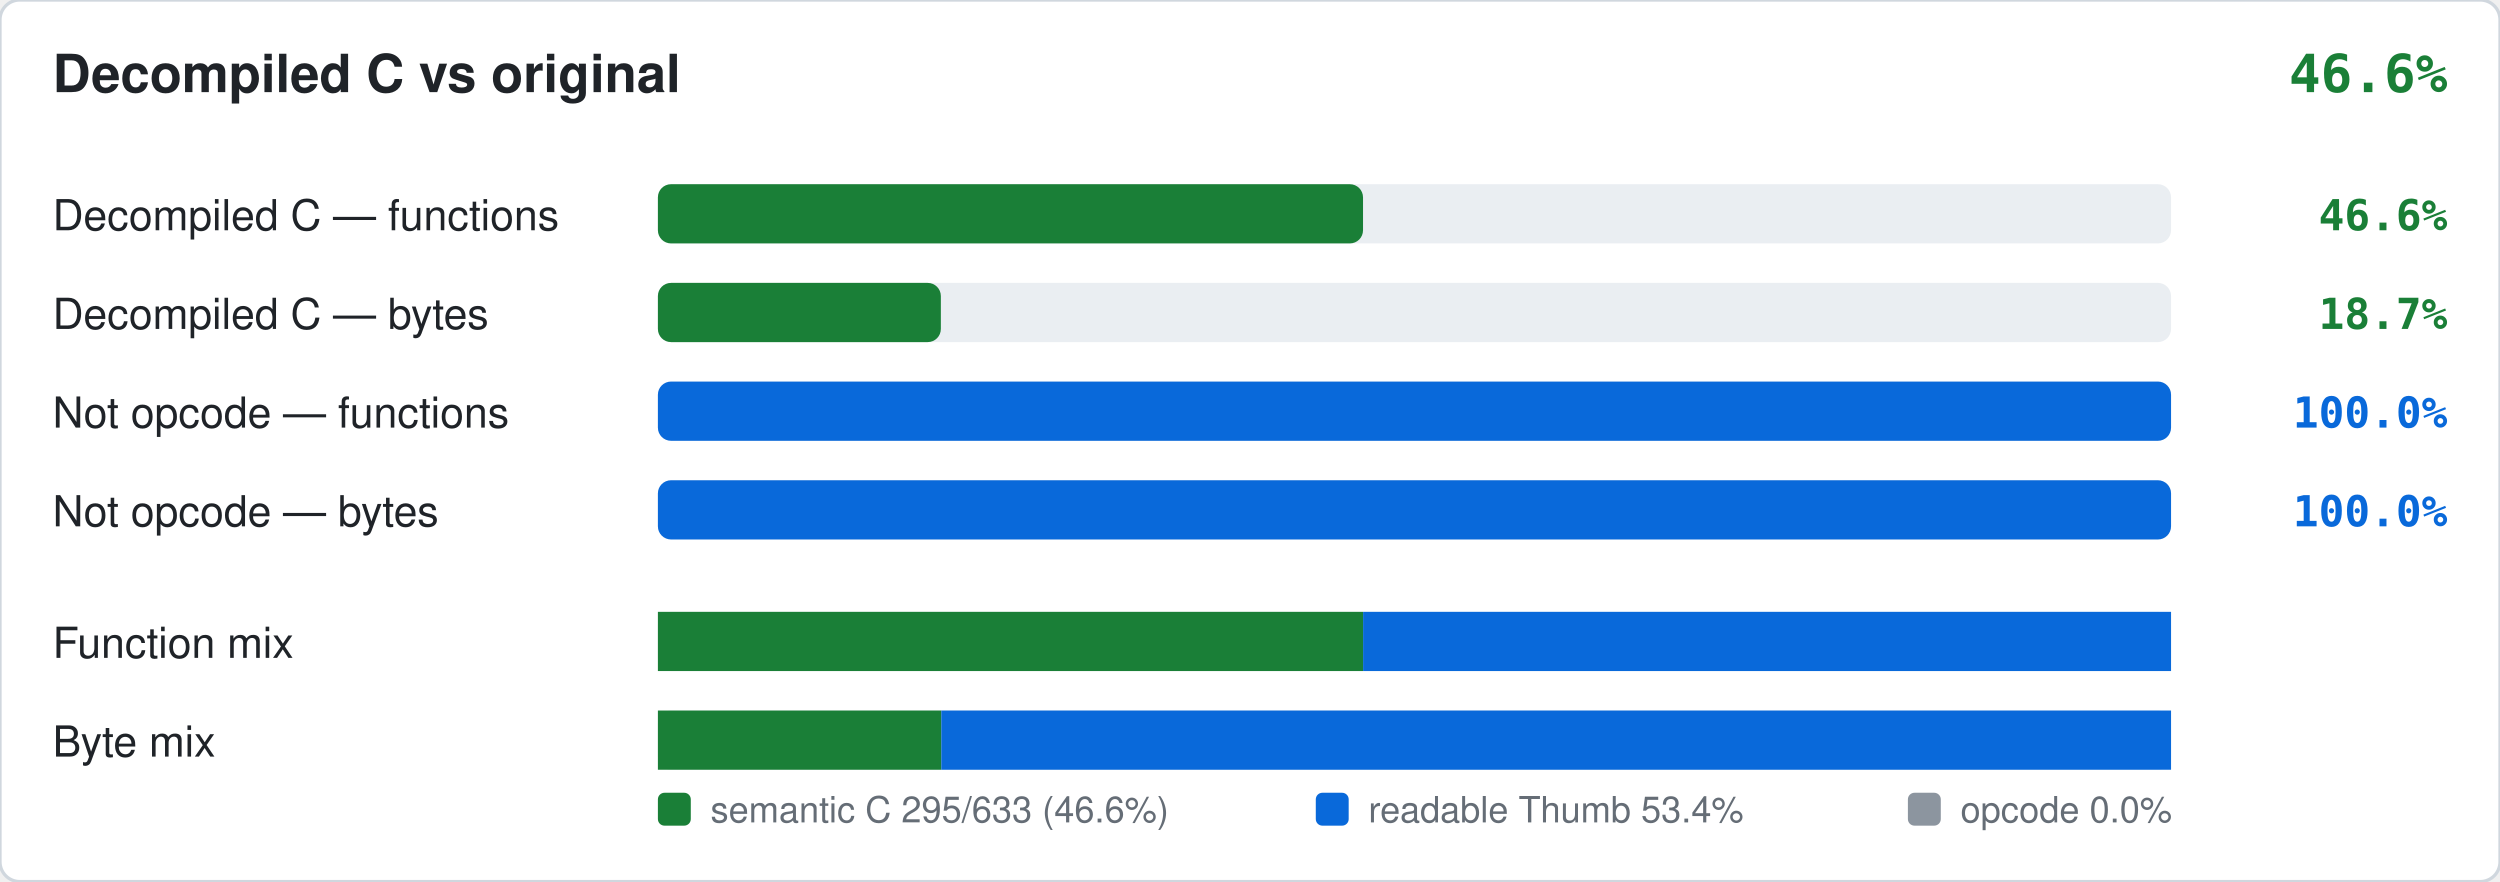
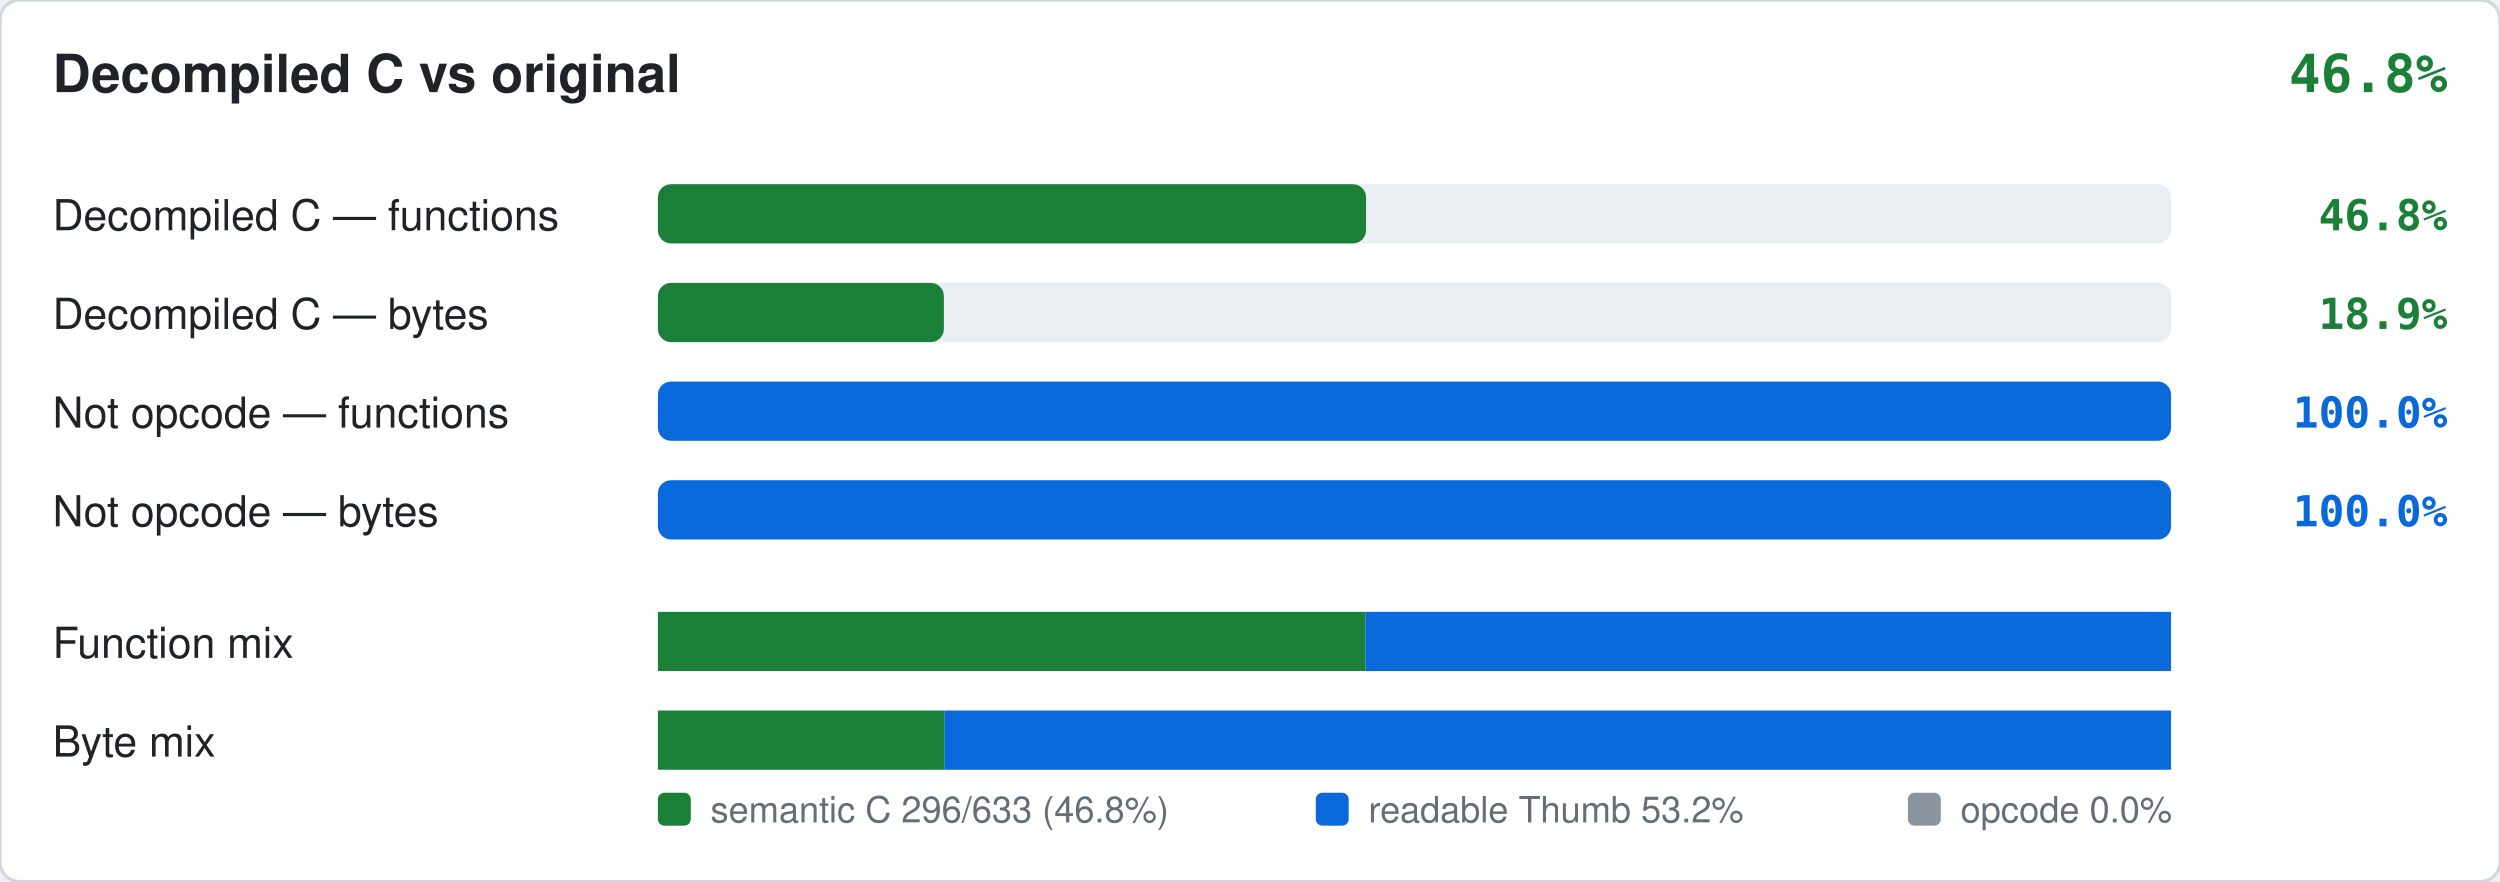
- <svg xmlns="http://www.w3.org/2000/svg" width="760" height="268" viewBox="0 0 760 268" role="img" aria-label="Decompiled C 46.6% functions, 18.7% bytes (295/633, 16,908/90,272)">
+ <svg xmlns="http://www.w3.org/2000/svg" width="760" height="268" viewBox="0 0 760 268" role="img" aria-label="Decompiled C 46.8% functions, 18.9% bytes (296/633, 17,088/90,272)">
  <rect width="760" height="268" rx="6" fill="#ffffff" stroke="#d0d7de" />
  <text x="16" y="28" font-family="-apple-system,BlinkMacSystemFont,Segoe UI,Helvetica,Arial,sans-serif" font-size="16" font-weight="600" fill="#1f2328">Decompiled C vs original</text>
-   <text x="744" y="28" text-anchor="end" font-family="ui-monospace,SFMono-Regular,Menlo,Consolas,monospace" font-size="16" font-weight="700" fill="#1a7f37">46.6%</text>
+   <text x="744" y="28" text-anchor="end" font-family="ui-monospace,SFMono-Regular,Menlo,Consolas,monospace" font-size="16" font-weight="700" fill="#1a7f37">46.8%</text>
  <text x="16" y="70" font-family="-apple-system,BlinkMacSystemFont,Segoe UI,Helvetica,Arial,sans-serif" font-size="13" fill="#1f2328">Decompiled C — functions</text>
  <rect x="200.00" y="56.00" width="460.00" height="18.00" rx="4" fill="#eaeef2" />
-   <rect x="200.00" y="56.00" width="214.36" height="18.00" rx="4" fill="#1a7f37" />
-   <text x="744" y="70" text-anchor="end" font-family="ui-monospace,SFMono-Regular,Menlo,Consolas,monospace" font-size="13" font-weight="700" fill="#1a7f37">46.6%</text>
+   <rect x="200.00" y="56.00" width="215.28" height="18.00" rx="4" fill="#1a7f37" />
+   <text x="744" y="70" text-anchor="end" font-family="ui-monospace,SFMono-Regular,Menlo,Consolas,monospace" font-size="13" font-weight="700" fill="#1a7f37">46.8%</text>
  <text x="16" y="100" font-family="-apple-system,BlinkMacSystemFont,Segoe UI,Helvetica,Arial,sans-serif" font-size="13" fill="#1f2328">Decompiled C — bytes</text>
  <rect x="200.00" y="86.00" width="460.00" height="18.00" rx="4" fill="#eaeef2" />
-   <rect x="200.00" y="86.00" width="86.02" height="18.00" rx="4" fill="#1a7f37" />
-   <text x="744" y="100" text-anchor="end" font-family="ui-monospace,SFMono-Regular,Menlo,Consolas,monospace" font-size="13" font-weight="700" fill="#1a7f37">18.7%</text>
+   <rect x="200.00" y="86.00" width="86.94" height="18.00" rx="4" fill="#1a7f37" />
+   <text x="744" y="100" text-anchor="end" font-family="ui-monospace,SFMono-Regular,Menlo,Consolas,monospace" font-size="13" font-weight="700" fill="#1a7f37">18.9%</text>
  <text x="16" y="130" font-family="-apple-system,BlinkMacSystemFont,Segoe UI,Helvetica,Arial,sans-serif" font-size="13" fill="#1f2328">Not opcode — functions</text>
  <rect x="200.00" y="116.00" width="460.00" height="18.00" rx="4" fill="#eaeef2" />
  <rect x="200.00" y="116.00" width="460.00" height="18.00" rx="4" fill="#0969da" />
  <text x="744" y="130" text-anchor="end" font-family="ui-monospace,SFMono-Regular,Menlo,Consolas,monospace" font-size="13" font-weight="700" fill="#0969da">100.0%</text>
  <text x="16" y="160" font-family="-apple-system,BlinkMacSystemFont,Segoe UI,Helvetica,Arial,sans-serif" font-size="13" fill="#1f2328">Not opcode — bytes</text>
  <rect x="200.00" y="146.00" width="460.00" height="18.00" rx="4" fill="#eaeef2" />
  <rect x="200.00" y="146.00" width="460.00" height="18.00" rx="4" fill="#0969da" />
  <text x="744" y="160" text-anchor="end" font-family="ui-monospace,SFMono-Regular,Menlo,Consolas,monospace" font-size="13" font-weight="700" fill="#0969da">100.0%</text>
  <text x="16" y="200" font-family="-apple-system,BlinkMacSystemFont,Segoe UI,Helvetica,Arial,sans-serif" font-size="13" fill="#1f2328">Function mix</text>
  <rect x="200.00" y="186.00" width="460.00" height="18.00" rx="4" fill="#eaeef2" />
-   <rect x="200.00" y="186.00" width="214.38" height="18.00" fill="#1a7f37" />
-   <rect x="414.38" y="186.00" width="245.62" height="18.00" fill="#0969da" />
+   <rect x="200.00" y="186.00" width="215.10" height="18.00" fill="#1a7f37" />
+   <rect x="415.10" y="186.00" width="244.90" height="18.00" fill="#0969da" />
  <text x="16" y="230" font-family="-apple-system,BlinkMacSystemFont,Segoe UI,Helvetica,Arial,sans-serif" font-size="13" fill="#1f2328">Byte mix</text>
  <rect x="200.00" y="216.00" width="460.00" height="18.00" rx="4" fill="#eaeef2" />
-   <rect x="200.00" y="216.00" width="86.16" height="18.00" fill="#1a7f37" />
-   <rect x="286.16" y="216.00" width="373.84" height="18.00" fill="#0969da" />
+   <rect x="200.00" y="216.00" width="87.08" height="18.00" fill="#1a7f37" />
+   <rect x="287.08" y="216.00" width="372.92" height="18.00" fill="#0969da" />
  <rect x="200" y="241" width="10" height="10" rx="2" fill="#1a7f37" />
-   <text x="216" y="250" font-family="-apple-system,BlinkMacSystemFont,Segoe UI,Helvetica,Arial,sans-serif" font-size="11" fill="#656d76">semantic C 295/633 (46.6%)</text>
+   <text x="216" y="250" font-family="-apple-system,BlinkMacSystemFont,Segoe UI,Helvetica,Arial,sans-serif" font-size="11" fill="#656d76">semantic C 296/633 (46.8%)</text>
  <rect x="400" y="241" width="10" height="10" rx="2" fill="#0969da" />
-   <text x="416" y="250" font-family="-apple-system,BlinkMacSystemFont,Segoe UI,Helvetica,Arial,sans-serif" font-size="11" fill="#656d76">readable Thumb 53.4%</text>
+   <text x="416" y="250" font-family="-apple-system,BlinkMacSystemFont,Segoe UI,Helvetica,Arial,sans-serif" font-size="11" fill="#656d76">readable Thumb 53.2%</text>
  <rect x="580" y="241" width="10" height="10" rx="2" fill="#8c959f" />
  <text x="596" y="250" font-family="-apple-system,BlinkMacSystemFont,Segoe UI,Helvetica,Arial,sans-serif" font-size="11" fill="#656d76">opcode 0.0%</text>
</svg>
